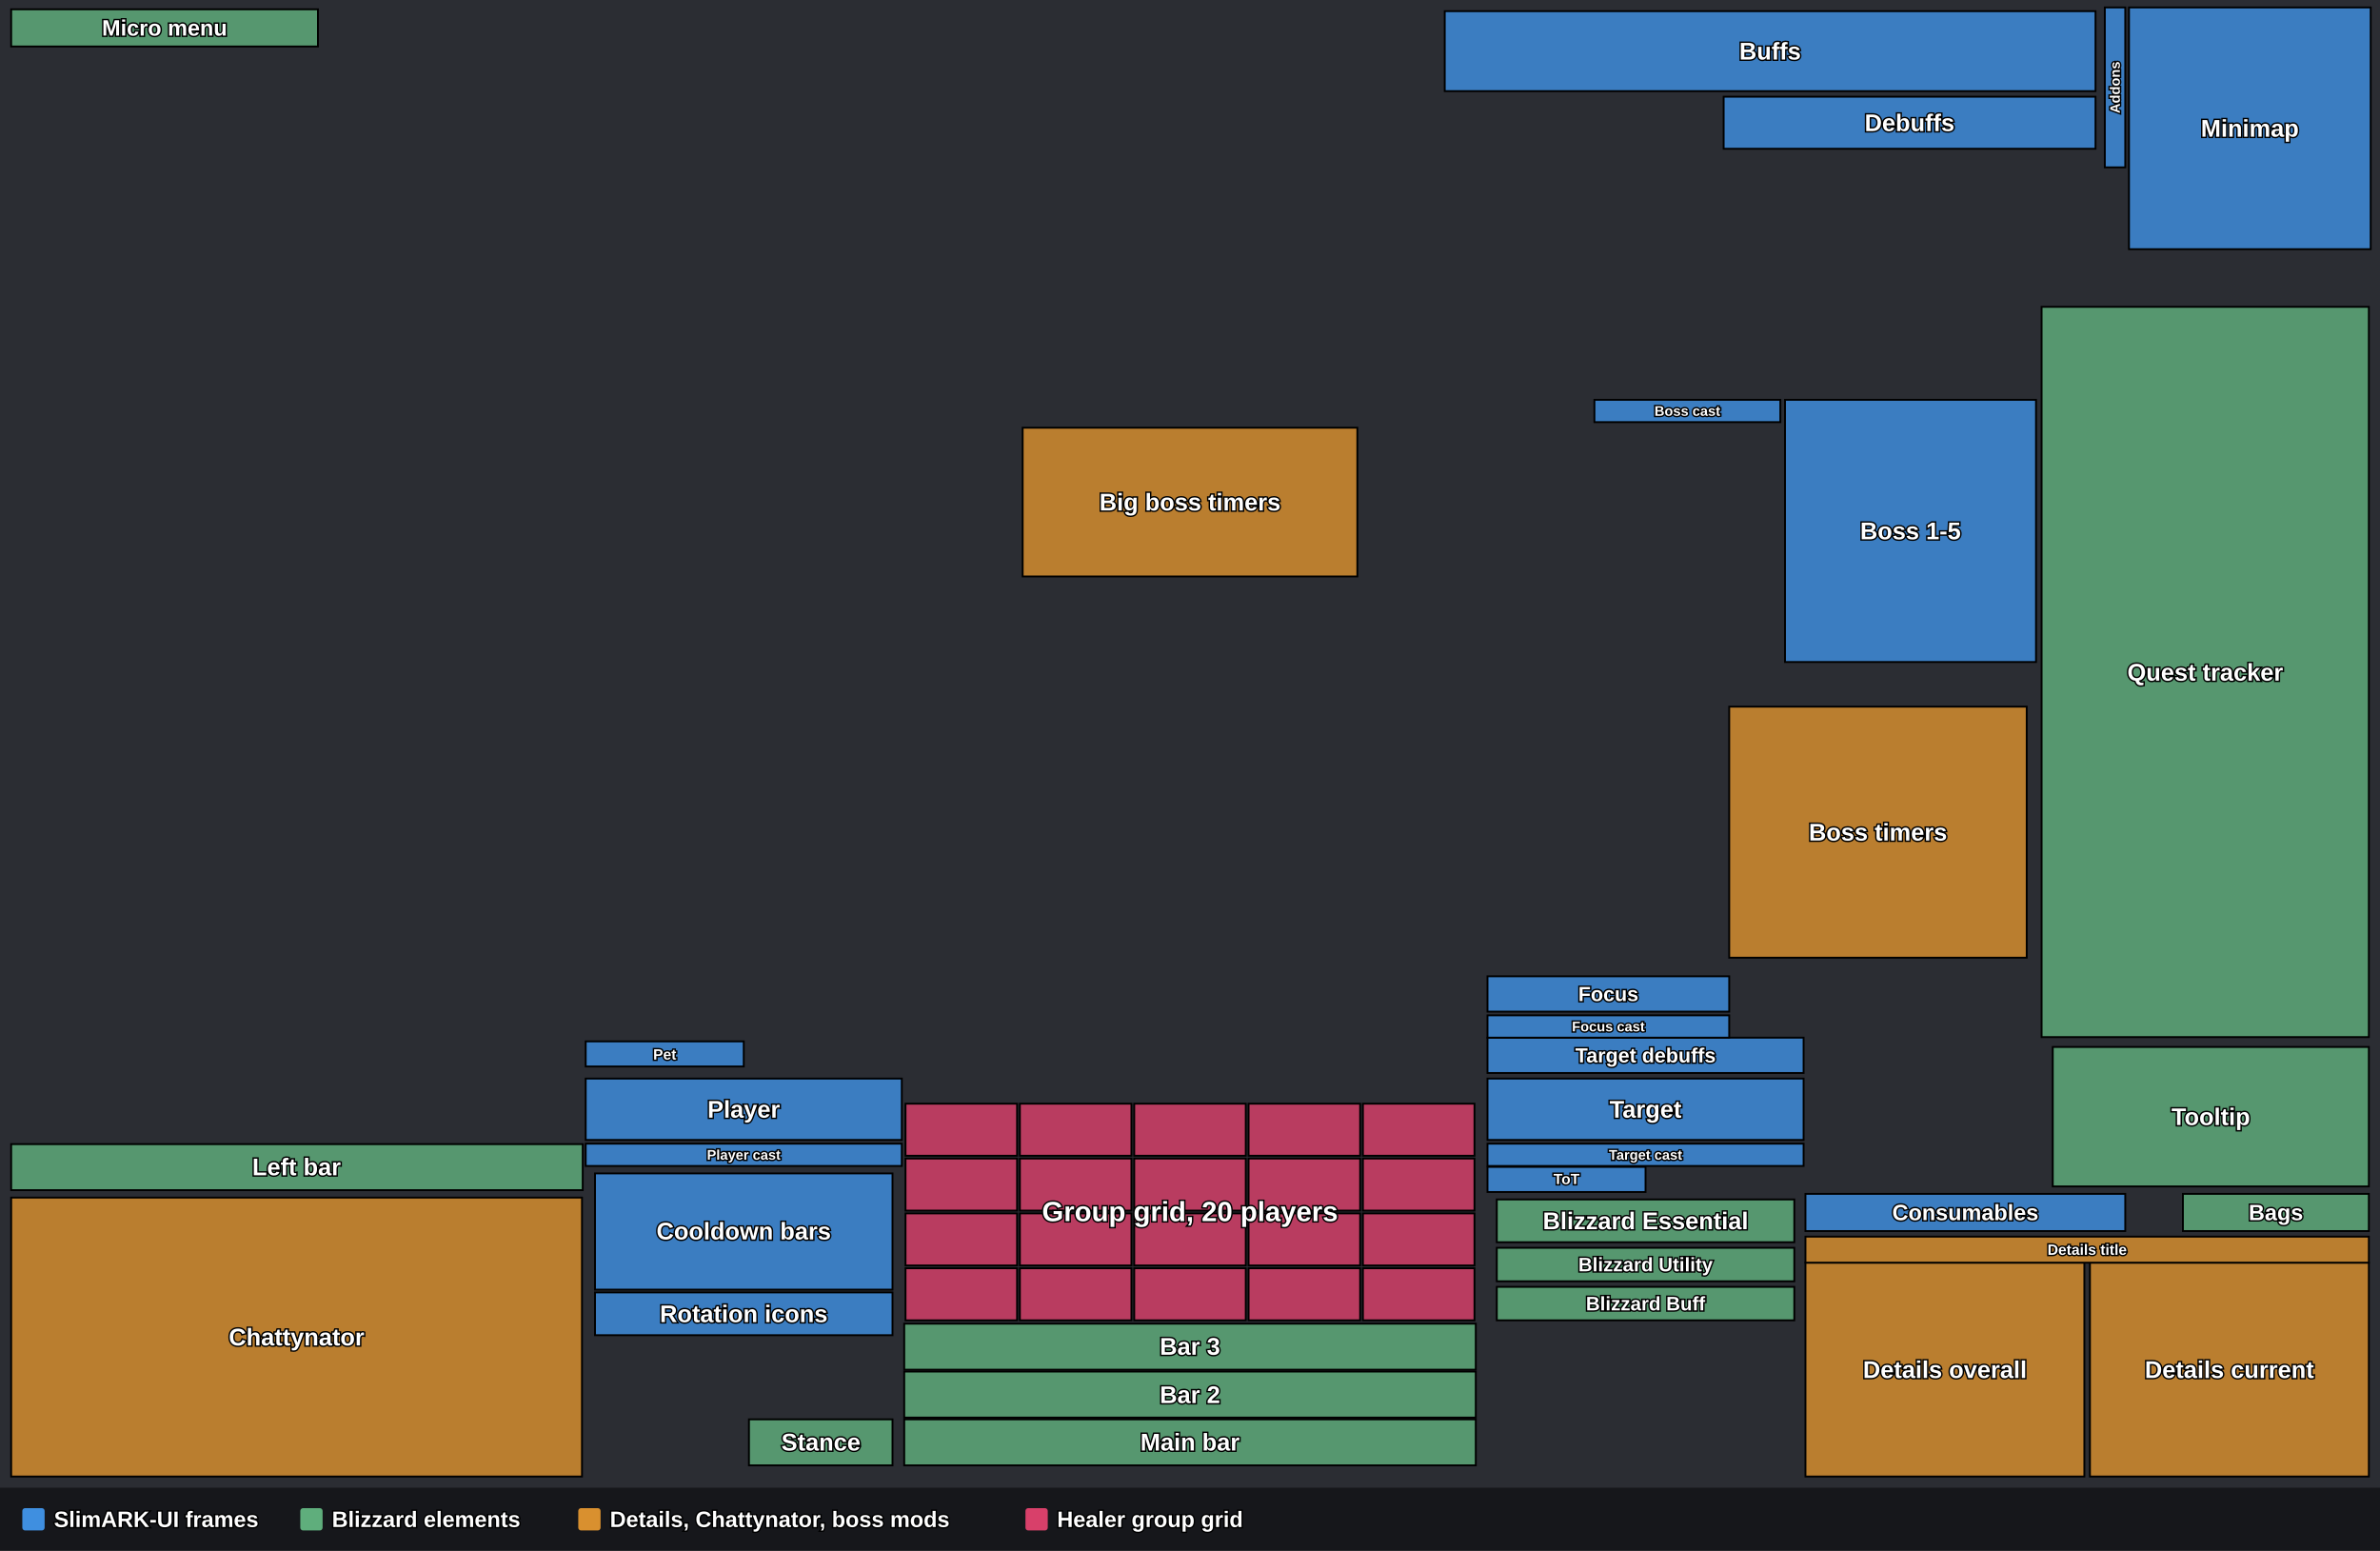
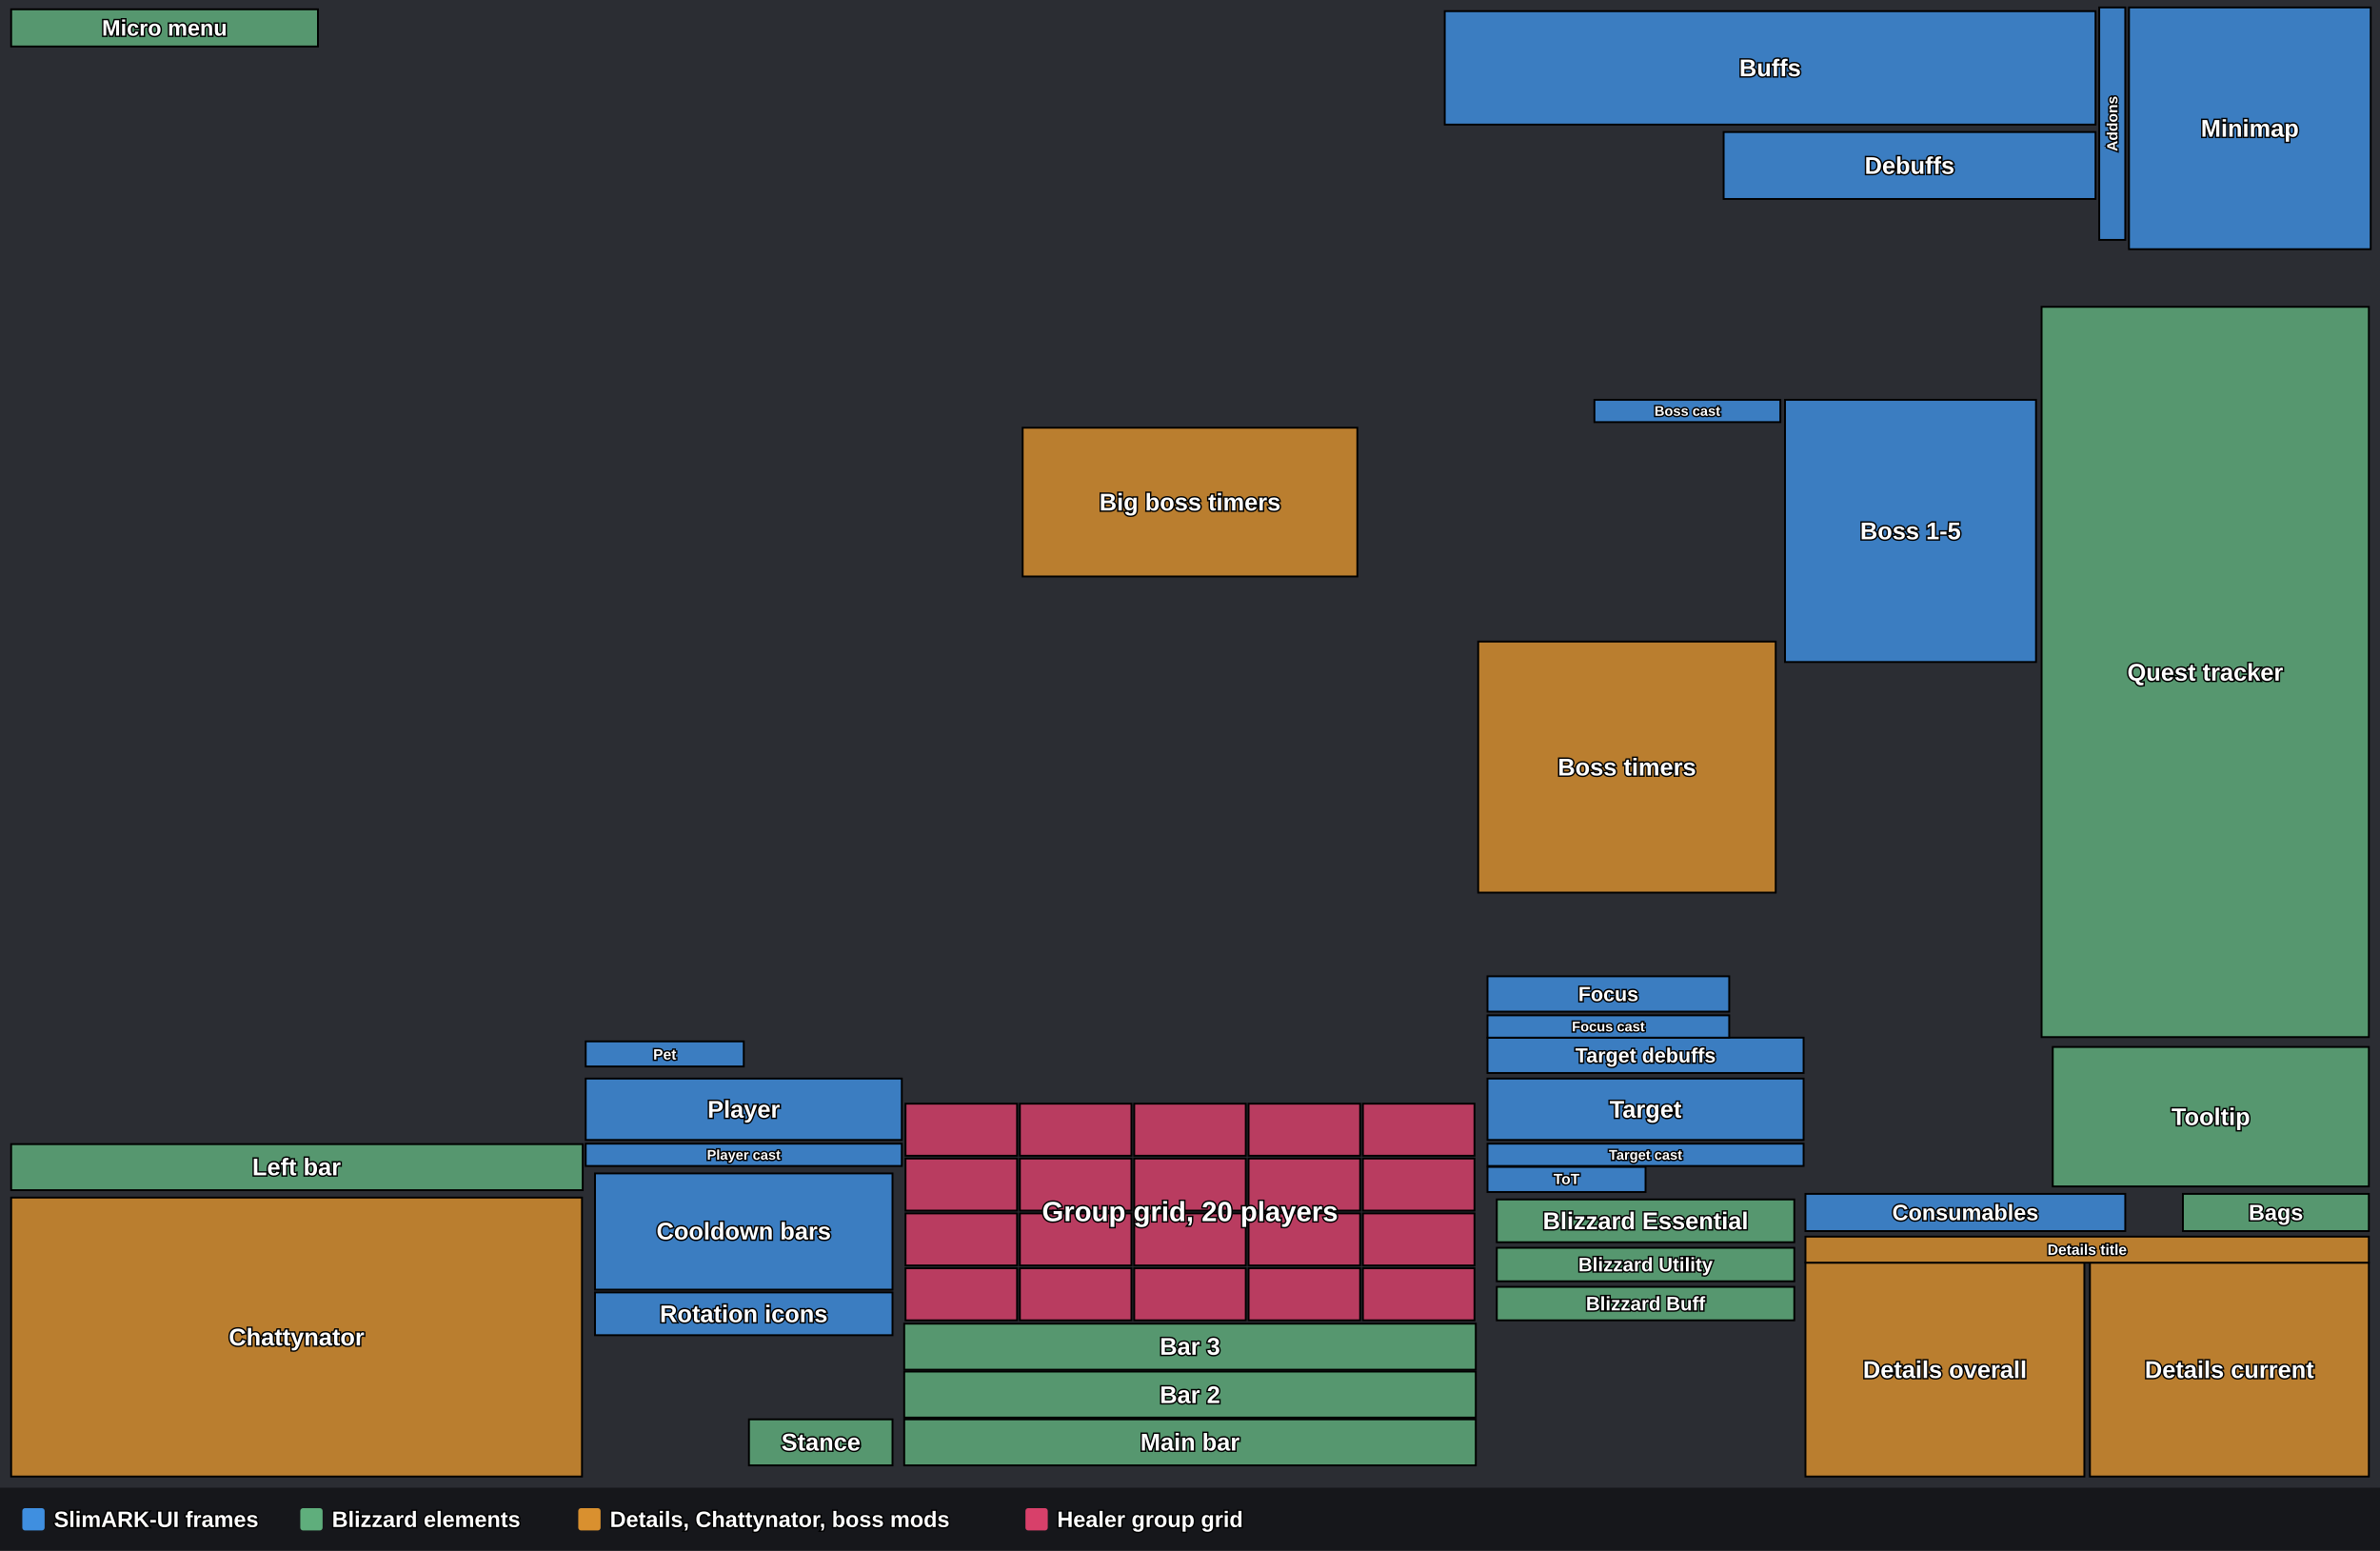
<svg xmlns="http://www.w3.org/2000/svg" viewBox="0 0 2560 1668" role="img" aria-label="Healer layout">
  <style>text{fill:#fff;text-anchor:middle;dominant-baseline:central;font-family:Arial,Helvetica,sans-serif;font-weight:700;paint-order:stroke;stroke:#000;stroke-width:3px}</style>
  <rect width="2560" height="1668" fill="#16171b" />
  <rect width="2560" height="1600" fill="#2b2d33" />
  <rect x="630.0" y="1160.0" width="340.0" height="66.0" fill="#3f8fe0" fill-opacity=".82" stroke="#000" stroke-width="2" />
  <text x="800" y="1193" font-size="26">Player</text>
  <rect x="630.0" y="1230.0" width="340.0" height="24.0" fill="#3f8fe0" fill-opacity=".82" stroke="#000" stroke-width="2" />
  <text x="800" y="1242" font-size="15">Player cast</text>
  <rect x="1600.0" y="1160.0" width="340.0" height="66.0" fill="#3f8fe0" fill-opacity=".82" stroke="#000" stroke-width="2" />
  <text x="1770" y="1193" font-size="26">Target</text>
  <rect x="1600.0" y="1230.0" width="340.0" height="24.0" fill="#3f8fe0" fill-opacity=".82" stroke="#000" stroke-width="2" />
  <text x="1770" y="1242" font-size="15">Target cast</text>
  <rect x="630.0" y="1120.0" width="170.0" height="27.0" fill="#3f8fe0" fill-opacity=".82" stroke="#000" stroke-width="2" />
  <text x="715" y="1134" font-size="16">Pet</text>
  <rect x="1600.0" y="1255.0" width="170.0" height="27.0" fill="#3f8fe0" fill-opacity=".82" stroke="#000" stroke-width="2" />
  <text x="1685" y="1268" font-size="16">ToT</text>
  <rect x="1600.0" y="1116.0" width="340.0" height="38.0" fill="#3f8fe0" fill-opacity=".82" stroke="#000" stroke-width="2" />
  <text x="1770" y="1135" font-size="22">Target debuffs</text>
  <rect x="1600.0" y="1050.0" width="260.0" height="38.0" fill="#3f8fe0" fill-opacity=".82" stroke="#000" stroke-width="2" />
  <text x="1730" y="1069" font-size="22">Focus</text>
  <rect x="1600.0" y="1092.0" width="260.0" height="24.0" fill="#3f8fe0" fill-opacity=".82" stroke="#000" stroke-width="2" />
  <text x="1730" y="1104" font-size="15">Focus cast</text>
  <rect x="1920.0" y="430.0" width="270.0" height="282.0" fill="#3f8fe0" fill-opacity=".82" stroke="#000" stroke-width="2" />
  <text x="2055" y="571" font-size="26">Boss 1-5</text>
  <rect x="1715.0" y="430.0" width="200.0" height="24.0" fill="#3f8fe0" fill-opacity=".82" stroke="#000" stroke-width="2" />
  <text x="1815" y="442" font-size="15">Boss cast</text>
  <rect x="640.0" y="1262.0" width="320.0" height="125.0" fill="#3f8fe0" fill-opacity=".82" stroke="#000" stroke-width="2" />
  <text x="800" y="1324" font-size="26">Cooldown bars</text>
  <rect x="640.0" y="1390.0" width="320.0" height="46.0" fill="#3f8fe0" fill-opacity=".82" stroke="#000" stroke-width="2" />
  <text x="800" y="1413" font-size="26">Rotation icons</text>
-   <rect x="1554.0" y="12.0" width="700.0" height="86.0" fill="#3f8fe0" fill-opacity=".82" stroke="#000" stroke-width="2" />
-   <text x="1904" y="55" font-size="26">Buffs</text>
-   <rect x="1854.0" y="104.0" width="400.0" height="56.0" fill="#3f8fe0" fill-opacity=".82" stroke="#000" stroke-width="2" />
-   <text x="2054" y="132" font-size="26">Debuffs</text>
+   <rect x="1554.0" y="12.0" width="700.0" height="122.0" fill="#3f8fe0" fill-opacity=".82" stroke="#000" stroke-width="2" />
+   <text x="1904" y="73" font-size="26">Buffs</text>
+   <rect x="1854.0" y="142.0" width="400.0" height="72.0" fill="#3f8fe0" fill-opacity=".82" stroke="#000" stroke-width="2" />
+   <text x="2054" y="178" font-size="26">Debuffs</text>
  <rect x="2290.0" y="8.0" width="260.0" height="260.0" fill="#3f8fe0" fill-opacity=".82" stroke="#000" stroke-width="2" />
  <text x="2420" y="138" font-size="26">Minimap</text>
-   <rect x="2264.0" y="8.0" width="22.0" height="172.0" fill="#3f8fe0" fill-opacity=".82" stroke="#000" stroke-width="2" />
-   <text x="2275" y="94" font-size="15" transform="rotate(-90 2275 94)">Addons</text>
+   <rect x="2258.0" y="8.0" width="28.0" height="250.0" fill="#3f8fe0" fill-opacity=".82" stroke="#000" stroke-width="2" />
+   <text x="2272" y="133" font-size="16" transform="rotate(-90 2272 133)">Addons</text>
  <rect x="1942.0" y="1284.0" width="344.0" height="40.0" fill="#3f8fe0" fill-opacity=".82" stroke="#000" stroke-width="2" />
  <text x="2114" y="1304" font-size="24">Consumables</text>
  <rect x="1942.0" y="1358.0" width="300.0" height="230.0" fill="#d9902f" fill-opacity=".82" stroke="#000" stroke-width="2" />
  <text x="2092" y="1473" font-size="26">Details overall</text>
  <rect x="2248.0" y="1358.0" width="300.0" height="230.0" fill="#d9902f" fill-opacity=".82" stroke="#000" stroke-width="2" />
  <text x="2398" y="1473" font-size="26">Details current</text>
  <rect x="12.0" y="1288.0" width="614.0" height="300.0" fill="#d9902f" fill-opacity=".82" stroke="#000" stroke-width="2" />
  <text x="319" y="1438" font-size="26">Chattynator</text>
-   <rect x="1860.0" y="760.0" width="320.0" height="270.0" fill="#d9902f" fill-opacity=".82" stroke="#000" stroke-width="2" />
-   <text x="2020" y="895" font-size="26">Boss timers</text>
+   <rect x="1590.0" y="690.0" width="320.0" height="270.0" fill="#d9902f" fill-opacity=".82" stroke="#000" stroke-width="2" />
+   <text x="1750" y="825" font-size="26">Boss timers</text>
  <rect x="1100.0" y="460.0" width="360.0" height="160.0" fill="#d9902f" fill-opacity=".82" stroke="#000" stroke-width="2" />
  <text x="1280" y="540" font-size="26">Big boss timers</text>
  <rect x="972.6" y="1526.5" width="614.8" height="49.5" fill="#5fae7c" fill-opacity=".82" stroke="#000" stroke-width="2" />
  <text x="1280" y="1551" font-size="26">Main bar</text>
  <rect x="972.6" y="1475.1" width="614.8" height="49.5" fill="#5fae7c" fill-opacity=".82" stroke="#000" stroke-width="2" />
  <text x="1280" y="1500" font-size="26">Bar 2</text>
  <rect x="972.6" y="1423.6" width="614.8" height="49.5" fill="#5fae7c" fill-opacity=".82" stroke="#000" stroke-width="2" />
  <text x="1280" y="1448" font-size="26">Bar 3</text>
  <rect x="12.0" y="1230.5" width="614.8" height="49.5" fill="#5fae7c" fill-opacity=".82" stroke="#000" stroke-width="2" />
  <text x="319" y="1255" font-size="26">Left bar</text>
  <rect x="805.6" y="1526.5" width="154.4" height="49.5" fill="#5fae7c" fill-opacity=".82" stroke="#000" stroke-width="2" />
  <text x="883" y="1551" font-size="26">Stance</text>
  <rect x="2348.0" y="1284.0" width="200.0" height="40.0" fill="#5fae7c" fill-opacity=".82" stroke="#000" stroke-width="2" />
  <text x="2448" y="1304" font-size="24">Bags</text>
  <rect x="2208.0" y="1126.0" width="340.0" height="150.0" fill="#5fae7c" fill-opacity=".82" stroke="#000" stroke-width="2" />
  <text x="2378" y="1201" font-size="26">Tooltip</text>
  <rect x="2196.0" y="330.0" width="352.0" height="785.4" fill="#5fae7c" fill-opacity=".82" stroke="#000" stroke-width="2" />
  <text x="2372" y="723" font-size="26">Quest tracker</text>
  <rect x="12.0" y="10.0" width="330.0" height="40.0" fill="#5fae7c" fill-opacity=".82" stroke="#000" stroke-width="2" />
  <text x="177" y="30" font-size="24">Micro menu</text>
  <rect x="1610.0" y="1290.0" width="320.0" height="46.0" fill="#5fae7c" fill-opacity=".82" stroke="#000" stroke-width="2" />
  <text x="1770" y="1313" font-size="26">Blizzard Essential</text>
  <rect x="1610.0" y="1342.0" width="320.0" height="36.0" fill="#5fae7c" fill-opacity=".82" stroke="#000" stroke-width="2" />
  <text x="1770" y="1360" font-size="21">Blizzard Utility</text>
  <rect x="1610.0" y="1384.0" width="320.0" height="36.0" fill="#5fae7c" fill-opacity=".82" stroke="#000" stroke-width="2" />
  <text x="1770" y="1402" font-size="21">Blizzard Buff</text>
  <rect x="1942.0" y="1330.0" width="606.0" height="28.0" fill="#d9902f" fill-opacity=".82" stroke="#000" stroke-width="2" />
  <text x="2245" y="1344" font-size="16">Details title</text>
  <rect x="974" y="1364" width="120" height="56" fill="#d8406a" fill-opacity=".82" stroke="#000" stroke-width="2" />
  <rect x="1097" y="1364" width="120" height="56" fill="#d8406a" fill-opacity=".82" stroke="#000" stroke-width="2" />
  <rect x="1220" y="1364" width="120" height="56" fill="#d8406a" fill-opacity=".82" stroke="#000" stroke-width="2" />
  <rect x="1343" y="1364" width="120" height="56" fill="#d8406a" fill-opacity=".82" stroke="#000" stroke-width="2" />
  <rect x="1466" y="1364" width="120" height="56" fill="#d8406a" fill-opacity=".82" stroke="#000" stroke-width="2" />
  <rect x="974" y="1305" width="120" height="56" fill="#d8406a" fill-opacity=".82" stroke="#000" stroke-width="2" />
  <rect x="1097" y="1305" width="120" height="56" fill="#d8406a" fill-opacity=".82" stroke="#000" stroke-width="2" />
  <rect x="1220" y="1305" width="120" height="56" fill="#d8406a" fill-opacity=".82" stroke="#000" stroke-width="2" />
  <rect x="1343" y="1305" width="120" height="56" fill="#d8406a" fill-opacity=".82" stroke="#000" stroke-width="2" />
  <rect x="1466" y="1305" width="120" height="56" fill="#d8406a" fill-opacity=".82" stroke="#000" stroke-width="2" />
  <rect x="974" y="1246" width="120" height="56" fill="#d8406a" fill-opacity=".82" stroke="#000" stroke-width="2" />
  <rect x="1097" y="1246" width="120" height="56" fill="#d8406a" fill-opacity=".82" stroke="#000" stroke-width="2" />
  <rect x="1220" y="1246" width="120" height="56" fill="#d8406a" fill-opacity=".82" stroke="#000" stroke-width="2" />
  <rect x="1343" y="1246" width="120" height="56" fill="#d8406a" fill-opacity=".82" stroke="#000" stroke-width="2" />
  <rect x="1466" y="1246" width="120" height="56" fill="#d8406a" fill-opacity=".82" stroke="#000" stroke-width="2" />
  <rect x="974" y="1187" width="120" height="56" fill="#d8406a" fill-opacity=".82" stroke="#000" stroke-width="2" />
  <rect x="1097" y="1187" width="120" height="56" fill="#d8406a" fill-opacity=".82" stroke="#000" stroke-width="2" />
  <rect x="1220" y="1187" width="120" height="56" fill="#d8406a" fill-opacity=".82" stroke="#000" stroke-width="2" />
  <rect x="1343" y="1187" width="120" height="56" fill="#d8406a" fill-opacity=".82" stroke="#000" stroke-width="2" />
  <rect x="1466" y="1187" width="120" height="56" fill="#d8406a" fill-opacity=".82" stroke="#000" stroke-width="2" />
  <text x="1280" y="1303" font-size="30">Group grid, 20 players</text>
  <rect x="24" y="1622" width="24" height="24" rx="3" fill="#3f8fe0" />
  <text x="58" y="1634" font-size="24" style="text-anchor:start">SlimARK-UI frames</text>
  <rect x="323" y="1622" width="24" height="24" rx="3" fill="#5fae7c" />
  <text x="357" y="1634" font-size="24" style="text-anchor:start">Blizzard elements</text>
  <rect x="622" y="1622" width="24" height="24" rx="3" fill="#d9902f" />
  <text x="656" y="1634" font-size="24" style="text-anchor:start">Details, Chattynator, boss mods</text>
  <rect x="1103" y="1622" width="24" height="24" rx="3" fill="#d8406a" />
  <text x="1137" y="1634" font-size="24" style="text-anchor:start">Healer group grid</text>
</svg>
